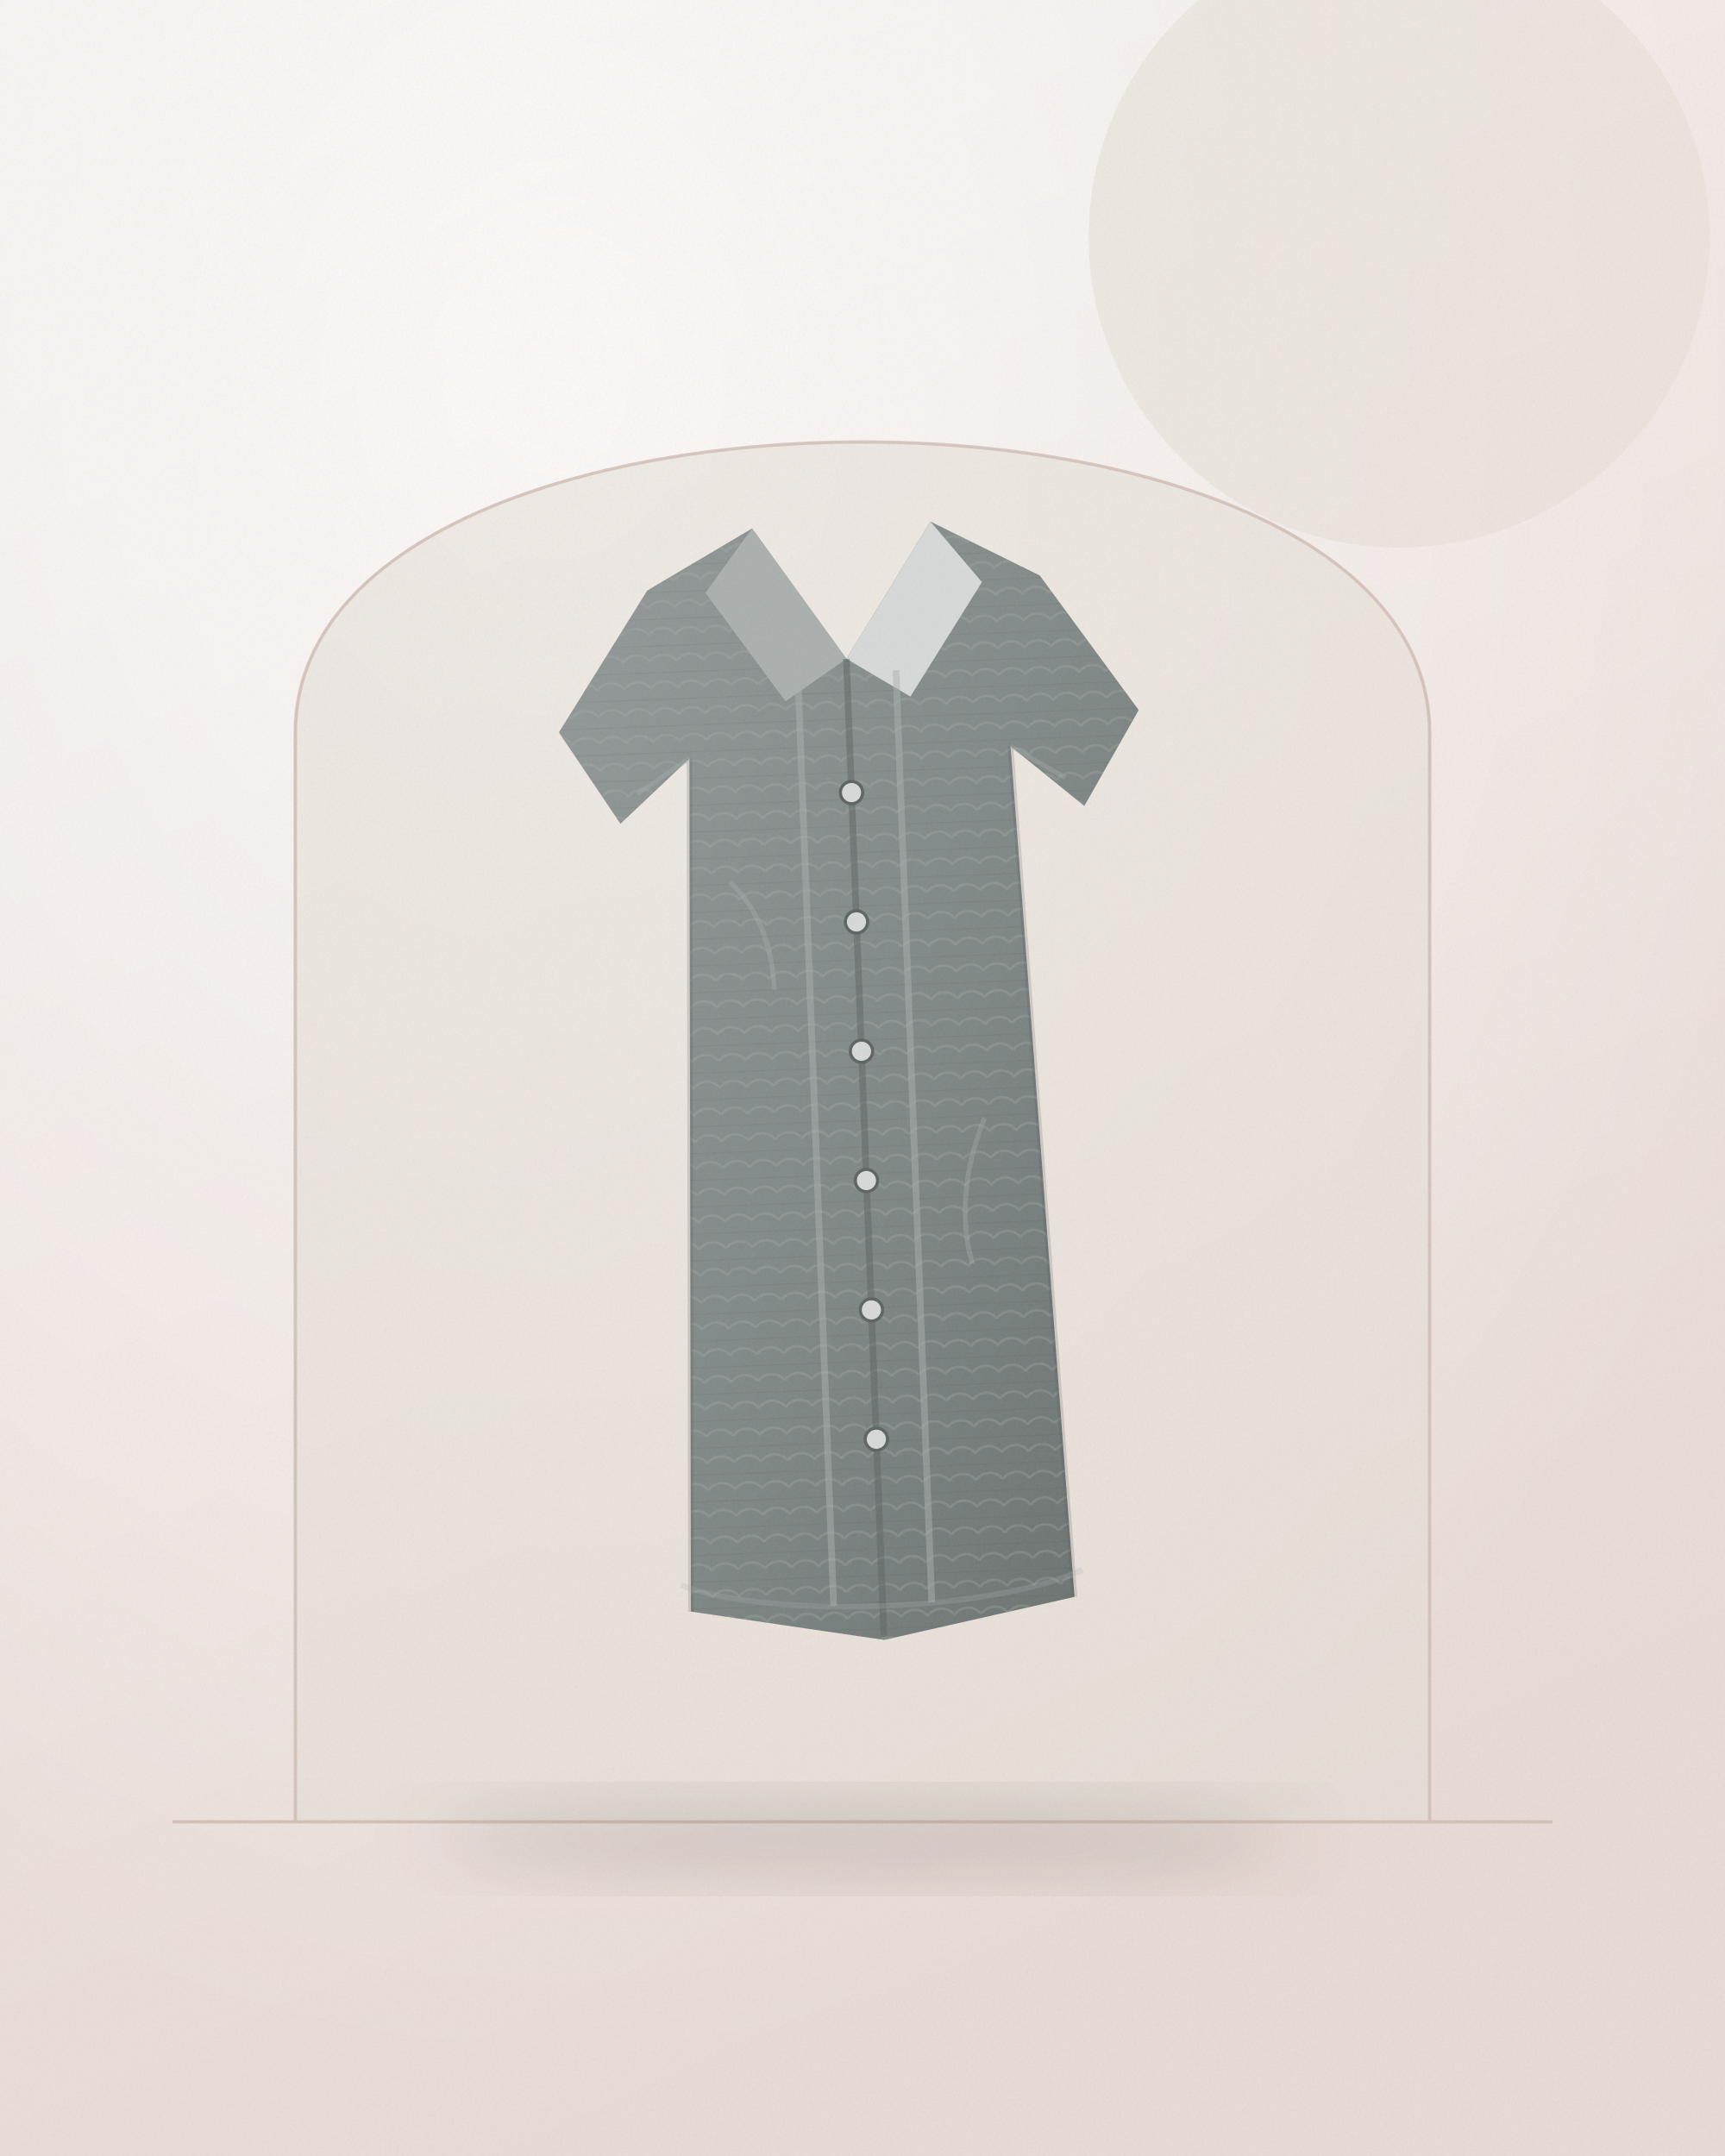
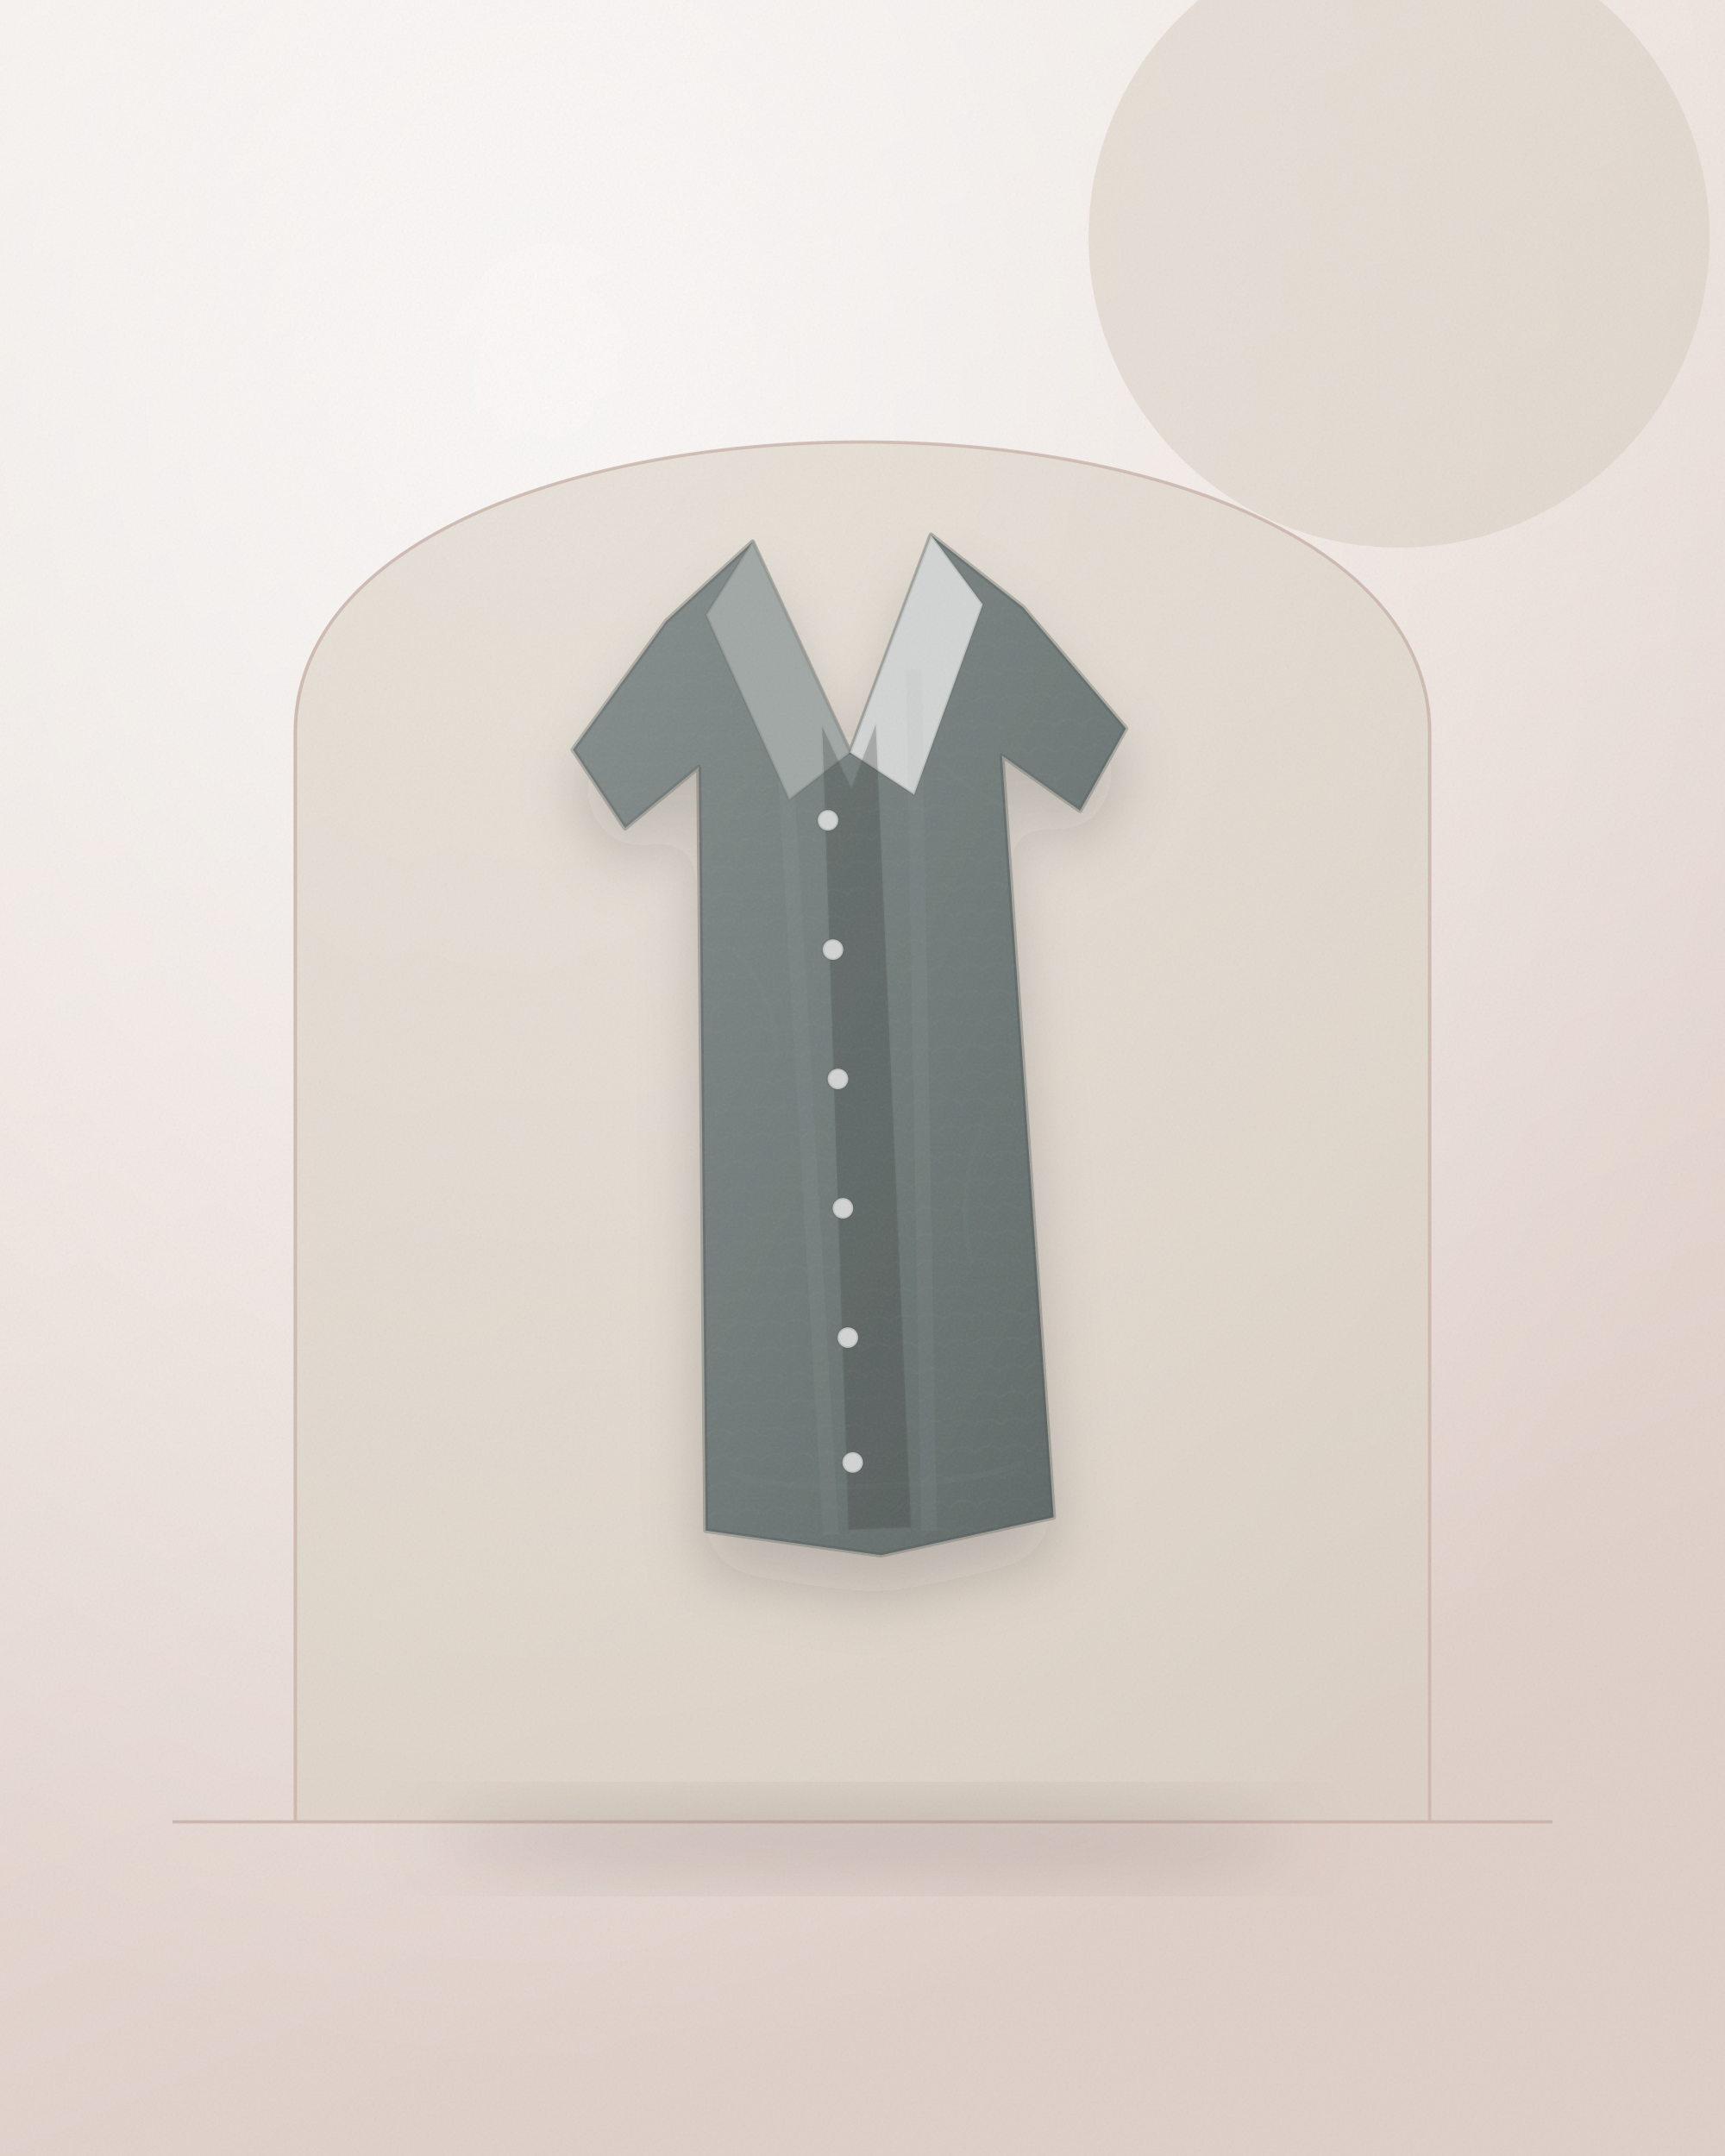
<svg xmlns="http://www.w3.org/2000/svg" viewBox="0 0 800 1000" width="800" height="1000" role="img">
  <defs>
    <linearGradient id="bg" x1="0" y1="0" x2="0.35" y2="1">
-       <stop offset="0" stop-color="#f5eeeb" />
-       <stop offset="1" stop-color="#e8dad4" />
+       <stop offset="0" stop-color="#f3ece7" />
+       <stop offset="1" stop-color="#dfcfc8" />
    </linearGradient>
    <radialGradient id="glow" cx="32%" cy="18%" r="78%">
      <stop offset="0" stop-color="#ffffff" stop-opacity="0.72" />
      <stop offset="1" stop-color="#ffffff" stop-opacity="0" />
    </radialGradient>
    <linearGradient id="body" x1="0" y1="0" x2="1" y2="1">
-       <stop offset="0" stop-color="#939a99" />
-       <stop offset="0.55" stop-color="#7e8785" />
-       <stop offset="1" stop-color="#676f6d" />
+       <stop offset="0" stop-color="#868e8d" />
+       <stop offset="0.55" stop-color="#6f7977" />
+       <stop offset="1" stop-color="#5b6362" />
    </linearGradient>
    <linearGradient id="bodySoft" x1="0" y1="0" x2="1" y2="0.7">
-       <stop offset="0" stop-color="#aab0ae" />
-       <stop offset="1" stop-color="#7e8785" />
+       <stop offset="0" stop-color="#a0a7a5" />
+       <stop offset="1" stop-color="#6f7977" />
    </linearGradient>
    <linearGradient id="metal" x1="0" y1="0" x2="1" y2="1">
      <stop offset="0" stop-color="#f3eee2" />
      <stop offset="0.35" stop-color="#cdbfa6" />
      <stop offset="0.62" stop-color="#f8f3e8" />
      <stop offset="1" stop-color="#9d8b70" />
    </linearGradient>
    <filter id="grain">
      <feTurbulence type="fractalNoise" baseFrequency="0.86" numOctaves="2" stitchTiles="stitch" />
      <feColorMatrix type="saturate" values="0" />
      <feComponentTransfer>
        <feFuncA type="linear" slope="0.11" />
      </feComponentTransfer>
    </filter>
+     <filter id="objectShadow" x="-30%" y="-30%" width="160%" height="170%">
+       <feDropShadow dx="0" dy="18" stdDeviation="14" flood-color="#312723" flood-opacity="0.2" />
+     </filter>
    <filter id="blur">
      <feGaussianBlur stdDeviation="18" />
    </filter>
    <filter id="soft">
      <feGaussianBlur stdDeviation="4" />
    </filter>
  </defs>
  <rect width="800" height="1000" fill="url(#bg)" />
  <rect width="800" height="1000" fill="url(#glow)" />
-   <circle cx="648.855" cy="110" r="144" fill="#e5dfd5" opacity="0.55" />
-   <path d="M 136 845 L 136 340 C 136 160 664 160 664 340 L 664 845 Z" fill="#e5dfd5" opacity="0.58" />
-   <path d="M 137 845 L 137 340 C 137 160 663 160 663 340 L 663 845" fill="none" stroke="#d0bcb4" stroke-width="1.5" opacity="0.8" />
-   <line x1="80" y1="845" x2="720" y2="845" stroke="#d0bcb4" stroke-width="1.5" opacity="0.9" />
+   <circle cx="648.855" cy="110" r="144" fill="#d9d0c3" opacity="0.55" />
+   <path d="M 136 845 L 136 340 C 136 160 664 160 664 340 L 664 845 Z" fill="#d9d0c3" opacity="0.58" />
+   <path d="M 137 845 L 137 340 C 137 160 663 160 663 340 L 663 845" fill="none" stroke="#c9b3aa" stroke-width="1.5" opacity="0.8" />
+   <line x1="80" y1="845" x2="720" y2="845" stroke="#c9b3aa" stroke-width="1.5" opacity="0.9" />
  <ellipse cx="400" cy="853" rx="200" ry="22" fill="#312723" opacity="0.14" filter="url(#blur)" />
-   <g transform="translate(400 500) scale(1 1) translate(-400 -500)">
+   <g transform="translate(400 500) scale(1 1) translate(-400 -500)" filter="url(#objectShadow)" stroke="#515857" stroke-opacity="0.16" stroke-width="1.4" stroke-linejoin="round">
    <g transform="translate(400 500) rotate(-2.2) scale(1.035) translate(-400 -500)">
      <defs>
        <pattern id="knit" width="12" height="12" patternUnits="userSpaceOnUse">
-           <path d="M0 10 C3 6 9 6 12 10" fill="none" stroke="#aab0ae" stroke-width="1.1" opacity="0.28" />
-           <path d="M0 3 L12 3" stroke="#444948" stroke-width="0.5" opacity="0.1" />
+           <path d="M0 10 C3 6 9 6 12 10" fill="none" stroke="#a0a7a5" stroke-width="1.1" opacity="0.28" />
+           <path d="M0 3 L12 3" stroke="#3c4140" stroke-width="0.5" opacity="0.1" />
        </pattern>
        <clipPath id="cardiganClip">
-           <path d="M312 278 L360 252 L400 312 L440 252 L488 278 L530 340 L504 382 L472 354 L486 736 L400 752 L314 736 L328 354 L296 382 L270 340 Z" />
+           <path d="M320 292 L360 258 L400 354 L440 258 L480 292 L524 348 L502 384 L468 358 L478 700 L400 714 L322 700 L332 358 L298 384 L276 348 Z" />
        </clipPath>
      </defs>
      <g>
-         <path d="M312 278 L360 252 L400 312 L440 252 L488 278 L530 340 L504 382 L472 354 L486 736 L400 752 L314 736 L328 354 L296 382 L270 340 Z" fill="url(#body)" />
+         <path d="M320 292 L360 258 L400 354 L440 258 L480 292 L524 348 L502 384 L468 358 L478 700 L400 714 L322 700 L332 358 L298 384 L276 348 Z" fill="url(#body)" stroke="#515857" stroke-width="2.2" stroke-opacity="0.34" stroke-linejoin="round" />
        <g clip-path="url(#cardiganClip)">
-           <rect x="260" y="240" width="280" height="530" fill="url(#knit)" />
+           <rect x="260" y="240" width="280" height="490" fill="url(#knit)" />
        </g>
-         <path d="M360 252 L400 312 L372 330 L338 280Z" fill="#aab0ae" />
-         <path d="M440 252 L400 312 L428 330 L462 280Z" fill="#d6d9d8" />
-         <path d="M400 312 L400 750" stroke="#5c6361" stroke-width="3" opacity="0.5" />
-         <path d="M378 318 L378 736 M422 318 L422 736" stroke="#aab0ae" stroke-width="3" opacity="0.5" />
-         <circle cx="400" cy="372" r="5" fill="#d6d9d8" stroke="#5c6361" stroke-width="1.4" />
-         <circle cx="400" cy="430" r="5" fill="#d6d9d8" stroke="#5c6361" stroke-width="1.4" />
-         <circle cx="400" cy="488" r="5" fill="#d6d9d8" stroke="#5c6361" stroke-width="1.4" />
-         <circle cx="400" cy="546" r="5" fill="#d6d9d8" stroke="#5c6361" stroke-width="1.4" />
-         <circle cx="400" cy="604" r="5" fill="#d6d9d8" stroke="#5c6361" stroke-width="1.4" />
-         <circle cx="400" cy="662" r="5" fill="#d6d9d8" stroke="#5c6361" stroke-width="1.4" />
-         <path d="M314 736 L328 354 M486 736 L472 354" stroke="#444948" stroke-width="2.5" opacity="0.18" />
-         <path d="M328 354 L304 369 M472 354 L496 369" stroke="#aab0ae" stroke-width="2" opacity="0.35" />
-         <path d="M344 410 C356 422 362 439 362 459 M454 520 C444 542 441 565 446 585" fill="none" stroke="#aab0ae" stroke-width="2.2" opacity="0.34" />
-         <path d="M310 724 C350 741 450 741 490 724" fill="none" stroke="#aab0ae" stroke-width="2.5" opacity="0.25" />
+         <path d="M360 258 L400 354 L372 374 L338 290Z" fill="#a0a7a5" />
+         <path d="M440 258 L400 354 L428 374 L462 290Z" fill="#d1d4d3" />
+         <path d="M388 342 L400 370 L412 342 L414 702 L386 702Z" fill="#3c4140" opacity="0.3" />
+         <path d="M370 318 L378 704 M430 318 L422 704" stroke="#a0a7a5" stroke-width="7" opacity="0.6" />
+         <path d="M386 704 L386 692 M414 704 L414 692" stroke="#515857" stroke-width="2" opacity="0.3" />
+         <circle cx="389" cy="384" r="4.6" fill="#d1d4d3" stroke="#515857" stroke-width="1.4" />
+         <circle cx="389" cy="442" r="4.6" fill="#d1d4d3" stroke="#515857" stroke-width="1.4" />
+         <circle cx="389" cy="500" r="4.6" fill="#d1d4d3" stroke="#515857" stroke-width="1.4" />
+         <circle cx="389" cy="558" r="4.6" fill="#d1d4d3" stroke="#515857" stroke-width="1.4" />
+         <circle cx="389" cy="616" r="4.6" fill="#d1d4d3" stroke="#515857" stroke-width="1.4" />
+         <circle cx="389" cy="672" r="4.6" fill="#d1d4d3" stroke="#515857" stroke-width="1.4" />
+         <path d="M332 358 L322 700 M468 358 L478 700" stroke="#3c4140" stroke-width="2.5" opacity="0.2" />
+         <path d="M332 358 L298 384 M468 358 L502 384" stroke="#a0a7a5" stroke-width="2" opacity="0.38" />
+         <path d="M344 440 C356 452 362 469 362 489 M454 520 C444 542 441 565 446 585" fill="none" stroke="#a0a7a5" stroke-width="2.2" opacity="0.3" />
+         <path d="M334 674 C354 686 446 686 466 674" fill="none" stroke="#a0a7a5" stroke-width="2.5" opacity="0.3" />
+         <path d="M328 382 C342 376 350 370 360 360 M472 382 C458 376 450 370 440 360" fill="none" stroke="#a0a7a5" stroke-width="1.8" opacity="0.28" />
      </g>
    </g>
  </g>
  <rect width="800" height="1000" filter="url(#grain)" opacity="0.72" />
</svg>
